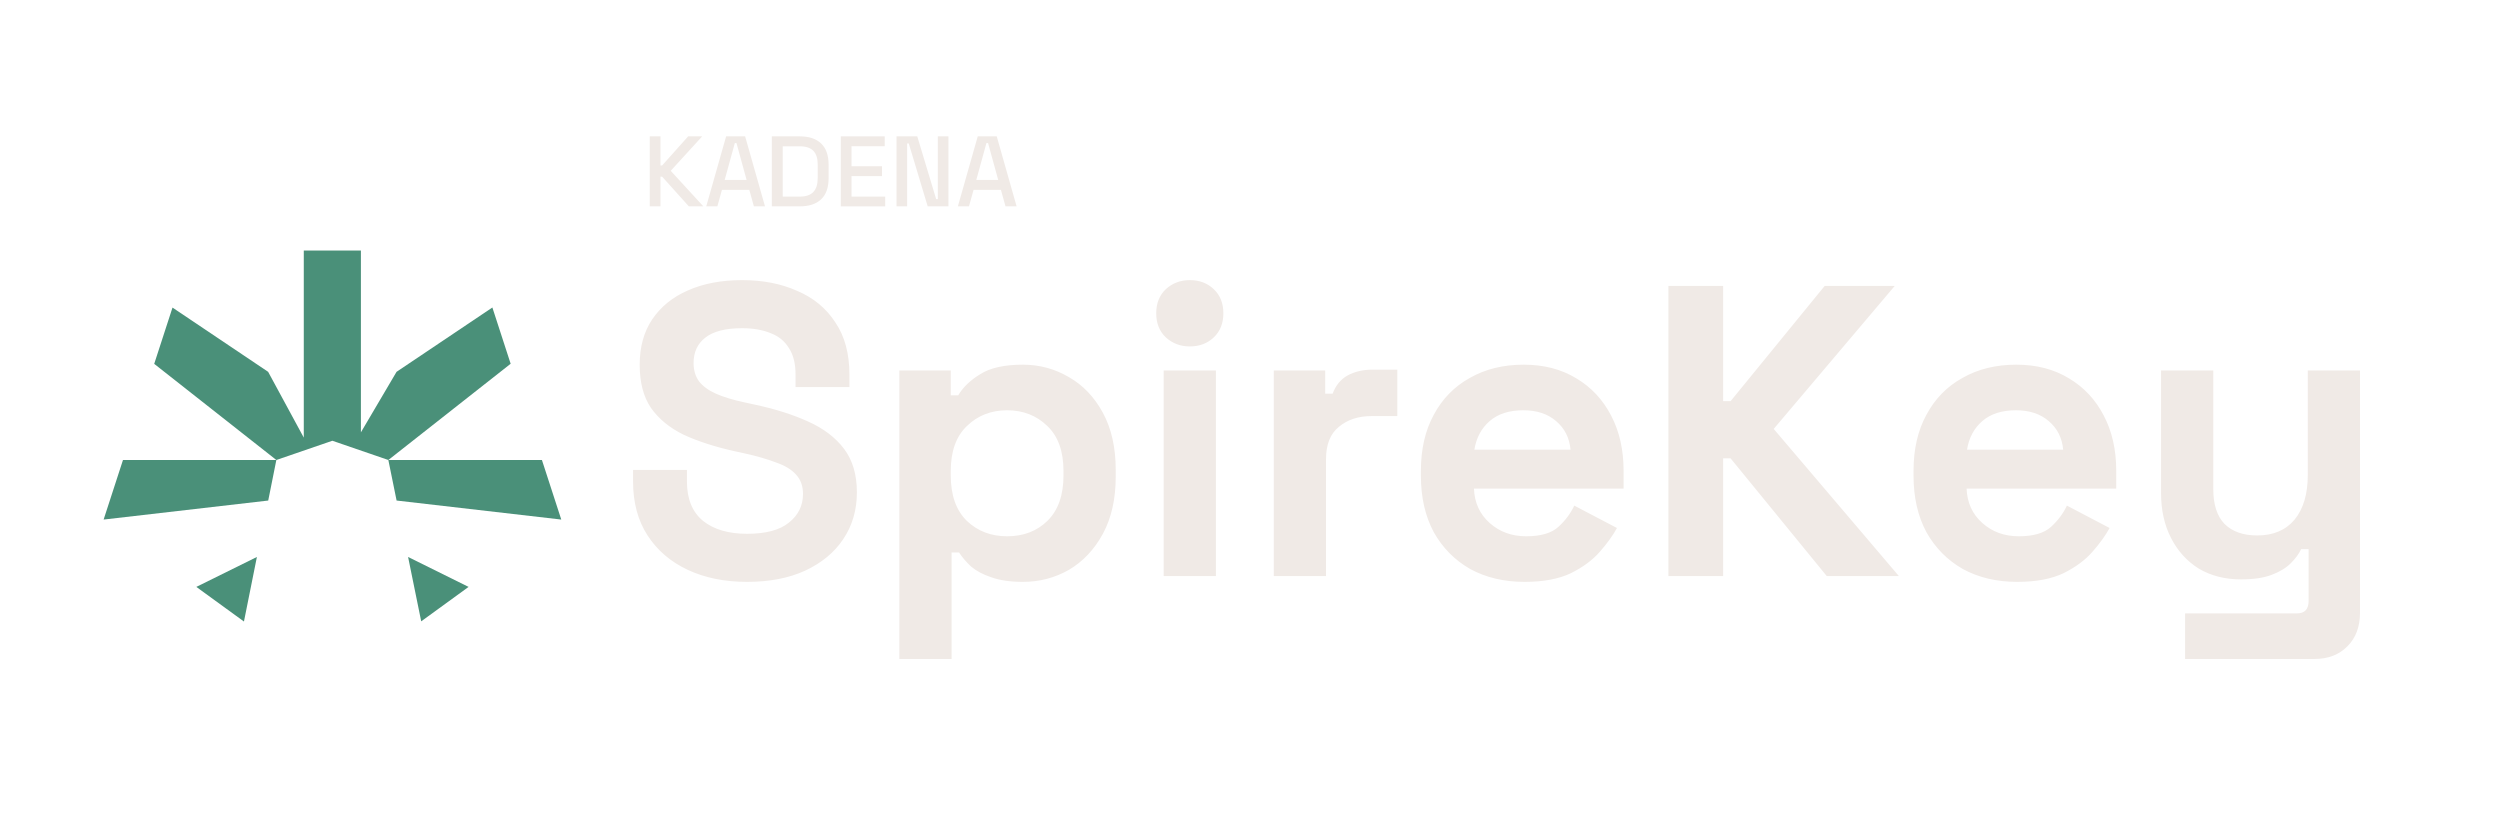
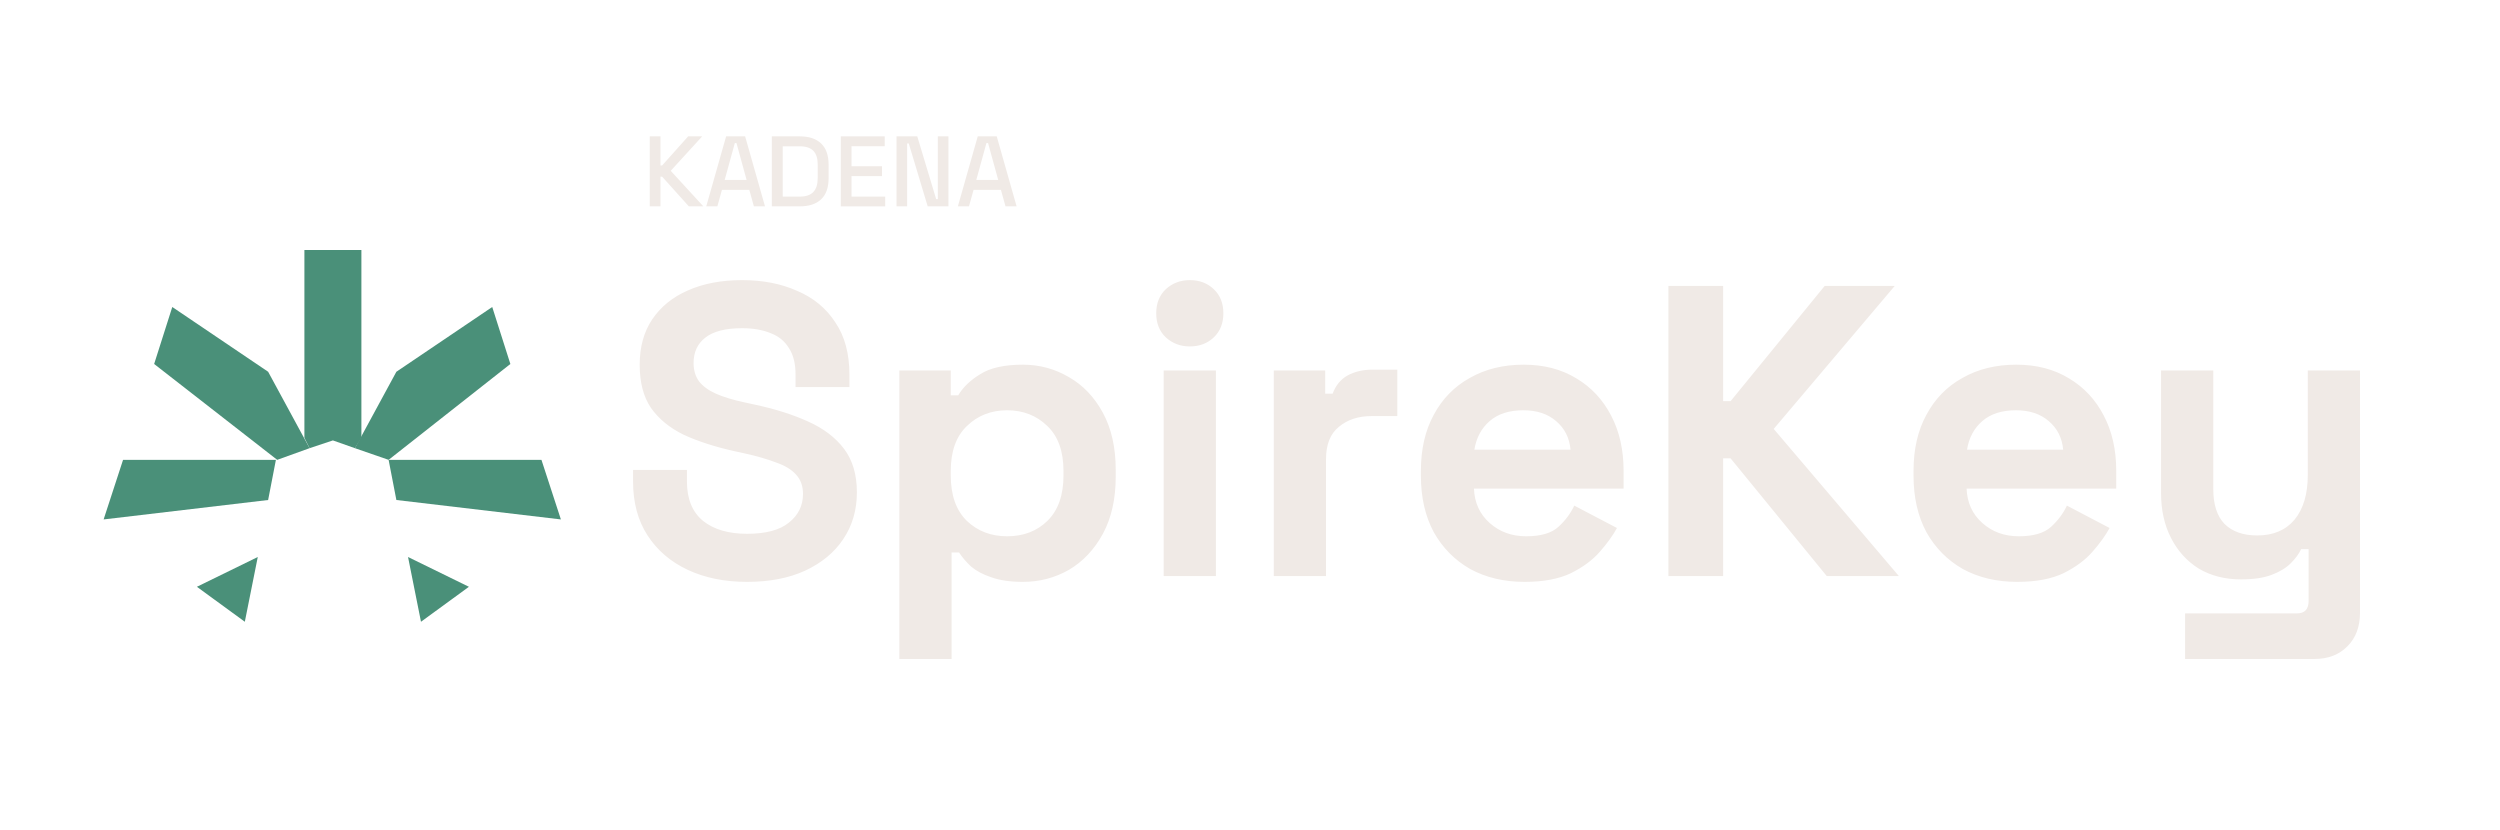
<svg xmlns="http://www.w3.org/2000/svg" data-style="kdacolor" width="193" height="64" viewBox="0 0 193 64">
-   <path id="{kda.foundation.color.icon.brand.logo.default}" d="M31.504 42.997L36.174 45.309L32.517 47.967L31.504 42.997Z" fill="#4A9079" />
-   <path id="{kda.foundation.color.icon.brand.logo.default}" d="M43.33 40.11L30.617 38.642L29.98 35.512L41.836 35.511L43.33 40.11Z" fill="#4A9079" />
-   <path id="{kda.foundation.color.icon.brand.logo.default}" d="M15.156 45.309L19.833 42.997L18.833 47.981L15.156 45.309Z" fill="#4A9079" />
-   <path id="{kda.foundation.color.icon.brand.logo.default}" d="M20.707 38.642L8 40.11L9.494 35.512H21.334L20.707 38.642Z" fill="#4A9079" />
-   <path id="{kda.foundation.color.icon.brand.logo.default}" d="M39.422 28.082L29.98 35.512L25.657 34.026L21.334 35.512L11.905 28.09L13.317 23.745L20.7 28.705L23.452 33.784V19.343H27.862V33.377L30.614 28.705L38.011 23.739L39.422 28.082Z" fill="#4A9079" />
+   <path id="{kda.foundation.color.icon.brand.logo.default}" d="M15.2,45.3l4.7-2.3-1,5-3.7-2.7Z" fill="#4A9079" />
+   <path id="{kda.foundation.color.icon.brand.logo.default}" d="M20.7,38.6l-12.7,1.5,1.5-4.6h11.8l-.6,3.1Z" fill="#4A9079" />
+   <polygon id="{kda.foundation.color.icon.brand.logo.default}" points="23.5 33.8 22.1 31.2 23.5 33.8 23.5 33.8" fill="#4A9079" />
+   <polygon id="{kda.foundation.color.icon.brand.logo.default}" points="20.7 28.7 20.7 28.7 22.1 31.2 20.7 28.7" fill="#4A9079" />
+   <path id="{kda.foundation.color.icon.brand.logo.default}" d="M32.5,48l-1-5,4.7,2.3-3.7,2.7Z" fill="#4A9079" />
+   <path id="{kda.foundation.color.icon.brand.logo.default}" d="M30,35.5h11.8s1.5,4.6,1.5,4.6l-12.7-1.5-.6-3.1Z" fill="#4A9079" />
+   <polygon id="{kda.foundation.color.icon.brand.logo.default}" points="27.9 33.8 29.3 31.2 27.9 33.8 27.9 33.8" fill="#4A9079" />
+   <polygon id="{kda.foundation.color.icon.brand.logo.default}" points="30.6 28.7 30.6 28.7 29.3 31.2 30.6 28.7" fill="#4A9079" />
+   <polygon id="{kda.foundation.color.icon.brand.logo.default}" points="23.5 19.3 23.5 33.8 23.9 34.6 25.7 34 27.4 34.6 27.9 33.8 27.9 19.3 23.5 19.3" fill="#4A9079" />
+   <polygon id="{kda.foundation.color.icon.brand.logo.default}" points="30.6 28.7 38 23.7 39.4 28.1 30 35.5 27.4 34.6 30.6 28.7" fill="#4A9079" />
+   <polygon id="{kda.foundation.color.icon.brand.logo.default}" points="20.7 28.7 13.3 23.7 11.9 28.1 21.4 35.5 23.9 34.6 20.7 28.7" fill="#4A9079" />
  <path id="{kda.foundation.color.text.brand.wordmark.inverse.default}" d="M50.162 15.931V10.527H50.989V12.773H51.117C51.453 12.401 52.122 11.653 53.125 10.527H54.208C53.802 10.975 52.993 11.861 51.779 13.187C52.2 13.644 53.04 14.559 54.298 15.931H53.178C52.837 15.549 52.15 14.785 51.117 13.64H50.99V15.931H50.163H50.162Z" fill="#F0EAE6" />
  <path id="{kda.foundation.color.text.brand.wordmark.inverse.default}" d="M54.523 15.931C54.779 15.032 55.29 13.23 56.057 10.527H57.524C57.78 11.426 58.291 13.228 59.058 15.931H58.2C58.14 15.72 58.022 15.296 57.847 14.657H55.734C55.679 14.867 55.561 15.292 55.38 15.931H54.523ZM55.945 13.889H57.637C57.507 13.412 57.246 12.464 56.856 11.047H56.728C56.598 11.52 56.337 12.467 55.946 13.889H55.945Z" fill="#F0EAE6" />
  <path id="{kda.foundation.color.text.brand.wordmark.inverse.default}" d="M59.585 15.931V10.527H61.743C62.46 10.527 63.009 10.711 63.39 11.077C63.776 11.444 63.969 11.994 63.969 12.727V13.737C63.969 14.476 63.776 15.026 63.39 15.387C63.009 15.749 62.46 15.93 61.743 15.93H59.585V15.931ZM60.427 15.178H61.751C62.217 15.178 62.562 15.06 62.789 14.823C63.015 14.582 63.127 14.228 63.127 13.761V12.698C63.127 12.225 63.014 11.873 62.789 11.642C62.563 11.412 62.218 11.295 61.751 11.295H60.427V15.178Z" fill="#F0EAE6" />
  <path id="{kda.foundation.color.text.brand.wordmark.inverse.default}" d="M64.909 15.931V10.527H68.3V11.289H65.736V12.834H68.091V13.595H65.736V15.178H68.338V15.932H64.909L64.909 15.931Z" fill="#F0EAE6" />
  <path id="{kda.foundation.color.text.brand.wordmark.inverse.default}" d="M69.211 15.931V10.527H70.813C71.054 11.336 71.54 12.951 72.272 15.373H72.4V10.527H73.219V15.931H71.618C71.377 15.122 70.891 13.504 70.158 11.077H70.031V15.931H69.211Z" fill="#F0EAE6" />
  <path id="{kda.foundation.color.text.brand.wordmark.inverse.default}" d="M73.948 15.931C74.204 15.032 74.715 13.23 75.482 10.527H76.948C77.204 11.426 77.715 13.228 78.482 15.931H77.625C77.565 15.72 77.446 15.296 77.271 14.657H75.159C75.104 14.867 74.986 15.292 74.805 15.931H73.948H73.948ZM75.369 13.889H77.061C76.931 13.412 76.67 12.464 76.279 11.047H76.152C76.021 11.52 75.761 12.467 75.37 13.889H75.369Z" fill="#F0EAE6" />
  <path id="{kda.foundation.color.text.brand.wordmark.inverse.default}" d="M57.672 44.921C55.944 44.921 54.419 44.612 53.096 43.993C51.773 43.374 50.739 42.489 49.992 41.337C49.245 40.185 48.872 38.798 48.872 37.177V36.281H53.032V37.177C53.032 38.521 53.448 39.534 54.28 40.217C55.112 40.878 56.242 41.209 57.672 41.209C59.123 41.209 60.2 40.921 60.904 40.345C61.629 39.769 61.992 39.033 61.992 38.137C61.992 37.518 61.81 37.017 61.448 36.633C61.106 36.249 60.594 35.94 59.912 35.705C59.251 35.449 58.44 35.214 57.48 35.001L56.744 34.841C55.208 34.5 53.885 34.073 52.776 33.561C51.688 33.028 50.845 32.334 50.248 31.481C49.672 30.628 49.384 29.518 49.384 28.153C49.384 26.788 49.704 25.625 50.344 24.665C51.005 23.684 51.922 22.937 53.096 22.425C54.291 21.892 55.688 21.625 57.288 21.625C58.888 21.625 60.306 21.902 61.544 22.457C62.803 22.99 63.784 23.801 64.488 24.889C65.213 25.956 65.576 27.3 65.576 28.921V29.881H61.416V28.921C61.416 28.068 61.245 27.385 60.904 26.873C60.584 26.34 60.114 25.956 59.496 25.721C58.877 25.465 58.141 25.337 57.288 25.337C56.008 25.337 55.059 25.582 54.44 26.073C53.843 26.542 53.544 27.193 53.544 28.025C53.544 28.58 53.682 29.049 53.96 29.433C54.258 29.817 54.696 30.137 55.272 30.393C55.848 30.649 56.584 30.873 57.48 31.065L58.216 31.225C59.816 31.566 61.203 32.004 62.376 32.537C63.571 33.07 64.499 33.774 65.16 34.649C65.821 35.524 66.152 36.644 66.152 38.009C66.152 39.374 65.8 40.58 65.096 41.625C64.413 42.649 63.432 43.46 62.152 44.057C60.893 44.633 59.4 44.921 57.672 44.921ZM69.43 50.873V28.601H73.398V30.521H73.974C74.337 29.902 74.902 29.358 75.67 28.889C76.438 28.398 77.537 28.153 78.966 28.153C80.246 28.153 81.43 28.473 82.518 29.113C83.606 29.732 84.481 30.649 85.142 31.865C85.803 33.081 86.134 34.553 86.134 36.281V36.793C86.134 38.521 85.803 39.993 85.142 41.209C84.481 42.425 83.606 43.353 82.518 43.993C81.43 44.612 80.246 44.921 78.966 44.921C78.006 44.921 77.195 44.804 76.534 44.569C75.894 44.356 75.371 44.078 74.966 43.737C74.582 43.374 74.273 43.012 74.038 42.649H73.462V50.873H69.43ZM77.75 41.401C79.009 41.401 80.043 41.006 80.854 40.217C81.686 39.406 82.102 38.233 82.102 36.697V36.377C82.102 34.841 81.686 33.678 80.854 32.889C80.022 32.078 78.987 31.673 77.75 31.673C76.513 31.673 75.478 32.078 74.646 32.889C73.814 33.678 73.398 34.841 73.398 36.377V36.697C73.398 38.233 73.814 39.406 74.646 40.217C75.478 41.006 76.513 41.401 77.75 41.401ZM89.836 44.473V28.601H93.868V44.473H89.836ZM91.852 26.745C91.127 26.745 90.508 26.51 89.996 26.041C89.506 25.572 89.26 24.953 89.26 24.185C89.26 23.417 89.506 22.798 89.996 22.329C90.508 21.86 91.127 21.625 91.852 21.625C92.599 21.625 93.218 21.86 93.708 22.329C94.199 22.798 94.444 23.417 94.444 24.185C94.444 24.953 94.199 25.572 93.708 26.041C93.218 26.51 92.599 26.745 91.852 26.745ZM98.336 44.473V28.601H102.304V30.393H102.88C103.115 29.753 103.499 29.284 104.032 28.985C104.587 28.686 105.227 28.537 105.952 28.537H107.872V32.121H105.888C104.864 32.121 104.022 32.398 103.36 32.953C102.699 33.486 102.368 34.318 102.368 35.449V44.473H98.336ZM117.693 44.921C116.115 44.921 114.717 44.59 113.501 43.929C112.307 43.246 111.368 42.297 110.685 41.081C110.024 39.844 109.693 38.393 109.693 36.729V36.345C109.693 34.681 110.024 33.241 110.685 32.025C111.347 30.788 112.275 29.838 113.469 29.177C114.664 28.494 116.051 28.153 117.629 28.153C119.187 28.153 120.541 28.505 121.693 29.209C122.845 29.892 123.741 30.852 124.381 32.089C125.021 33.305 125.341 34.724 125.341 36.345V37.721H113.789C113.832 38.809 114.237 39.694 115.005 40.377C115.773 41.06 116.712 41.401 117.821 41.401C118.952 41.401 119.784 41.156 120.317 40.665C120.851 40.174 121.256 39.63 121.533 39.033L124.829 40.761C124.531 41.316 124.093 41.924 123.517 42.585C122.963 43.225 122.216 43.78 121.277 44.249C120.339 44.697 119.144 44.921 117.693 44.921ZM113.821 34.713H121.245C121.16 33.796 120.787 33.06 120.125 32.505C119.485 31.95 118.643 31.673 117.597 31.673C116.509 31.673 115.645 31.95 115.005 32.505C114.365 33.06 113.971 33.796 113.821 34.713ZM128.802 44.473V22.073H133.026V30.969H133.602L140.866 22.073H146.274L136.93 33.113L146.594 44.473H141.026L133.602 35.385H133.026V44.473H128.802ZM155.725 44.921C154.146 44.921 152.749 44.59 151.533 43.929C150.338 43.246 149.399 42.297 148.717 41.081C148.055 39.844 147.725 38.393 147.725 36.729V36.345C147.725 34.681 148.055 33.241 148.717 32.025C149.378 30.788 150.306 29.838 151.501 29.177C152.695 28.494 154.082 28.153 155.661 28.153C157.218 28.153 158.573 28.505 159.725 29.209C160.877 29.892 161.773 30.852 162.413 32.089C163.053 33.305 163.373 34.724 163.373 36.345V37.721H151.821C151.863 38.809 152.269 39.694 153.037 40.377C153.805 41.06 154.743 41.401 155.853 41.401C156.983 41.401 157.815 41.156 158.349 40.665C158.882 40.174 159.287 39.63 159.565 39.033L162.861 40.761C162.562 41.316 162.125 41.924 161.549 42.585C160.994 43.225 160.247 43.78 159.309 44.249C158.37 44.697 157.175 44.921 155.725 44.921ZM151.853 34.713H159.277C159.191 33.796 158.818 33.06 158.157 32.505C157.517 31.95 156.674 31.673 155.629 31.673C154.541 31.673 153.677 31.95 153.037 32.505C152.397 33.06 152.002 33.796 151.853 34.713ZM168.689 50.873V47.353H177.329C177.927 47.353 178.225 47.033 178.225 46.393V42.393H177.649C177.479 42.756 177.212 43.118 176.849 43.481C176.487 43.844 175.996 44.142 175.377 44.377C174.759 44.612 173.969 44.729 173.009 44.729C171.772 44.729 170.684 44.452 169.745 43.897C168.828 43.321 168.113 42.532 167.601 41.529C167.089 40.526 166.833 39.374 166.833 38.073V28.601H170.865V37.753C170.865 38.948 171.153 39.844 171.729 40.441C172.327 41.038 173.169 41.337 174.257 41.337C175.495 41.337 176.455 40.932 177.137 40.121C177.82 39.289 178.161 38.137 178.161 36.665V28.601H182.193V47.289C182.193 48.377 181.873 49.241 181.233 49.881C180.593 50.542 179.74 50.873 178.673 50.873H168.689Z" fill="#F0EAE6" />
</svg>
